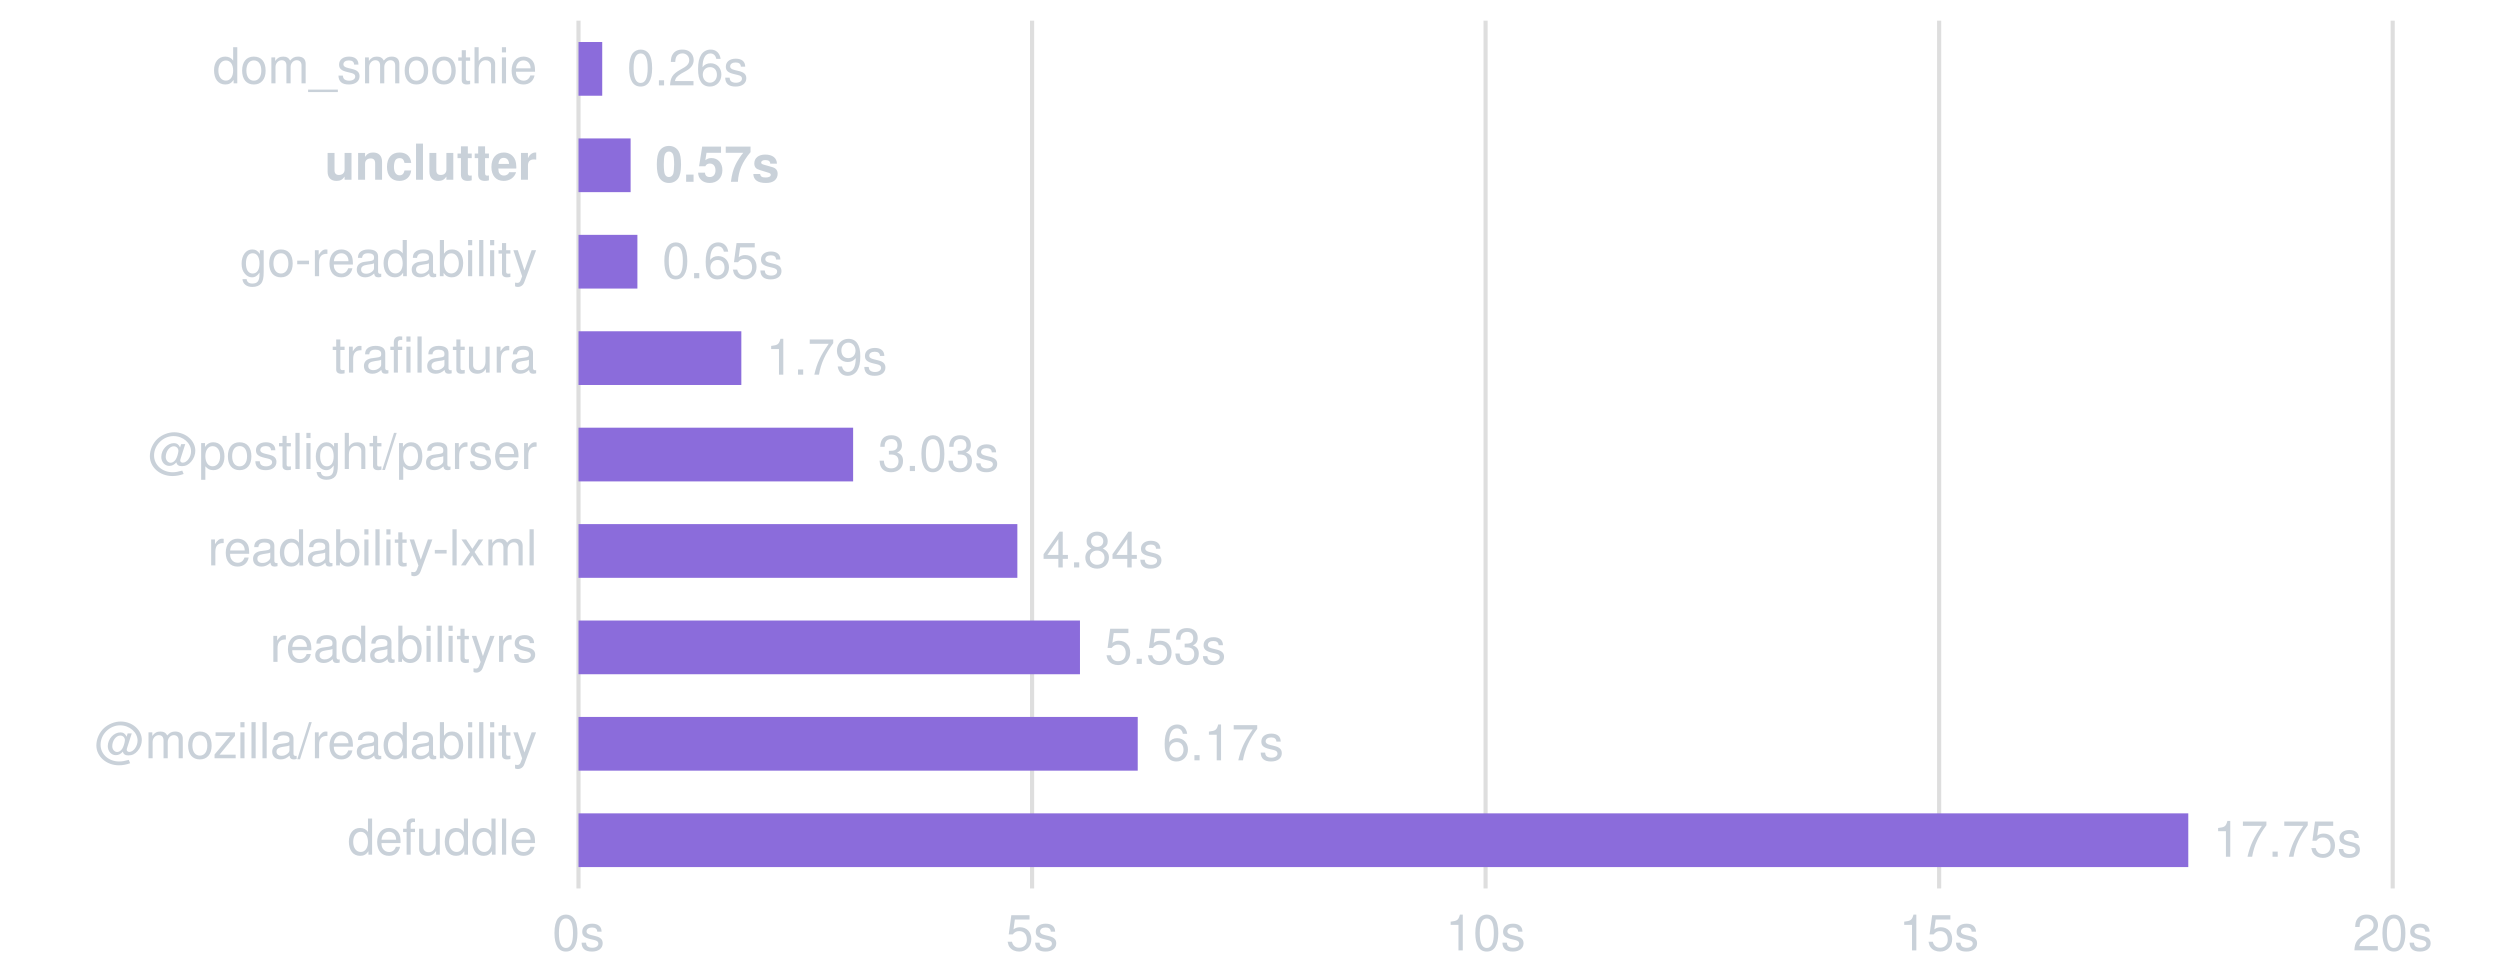
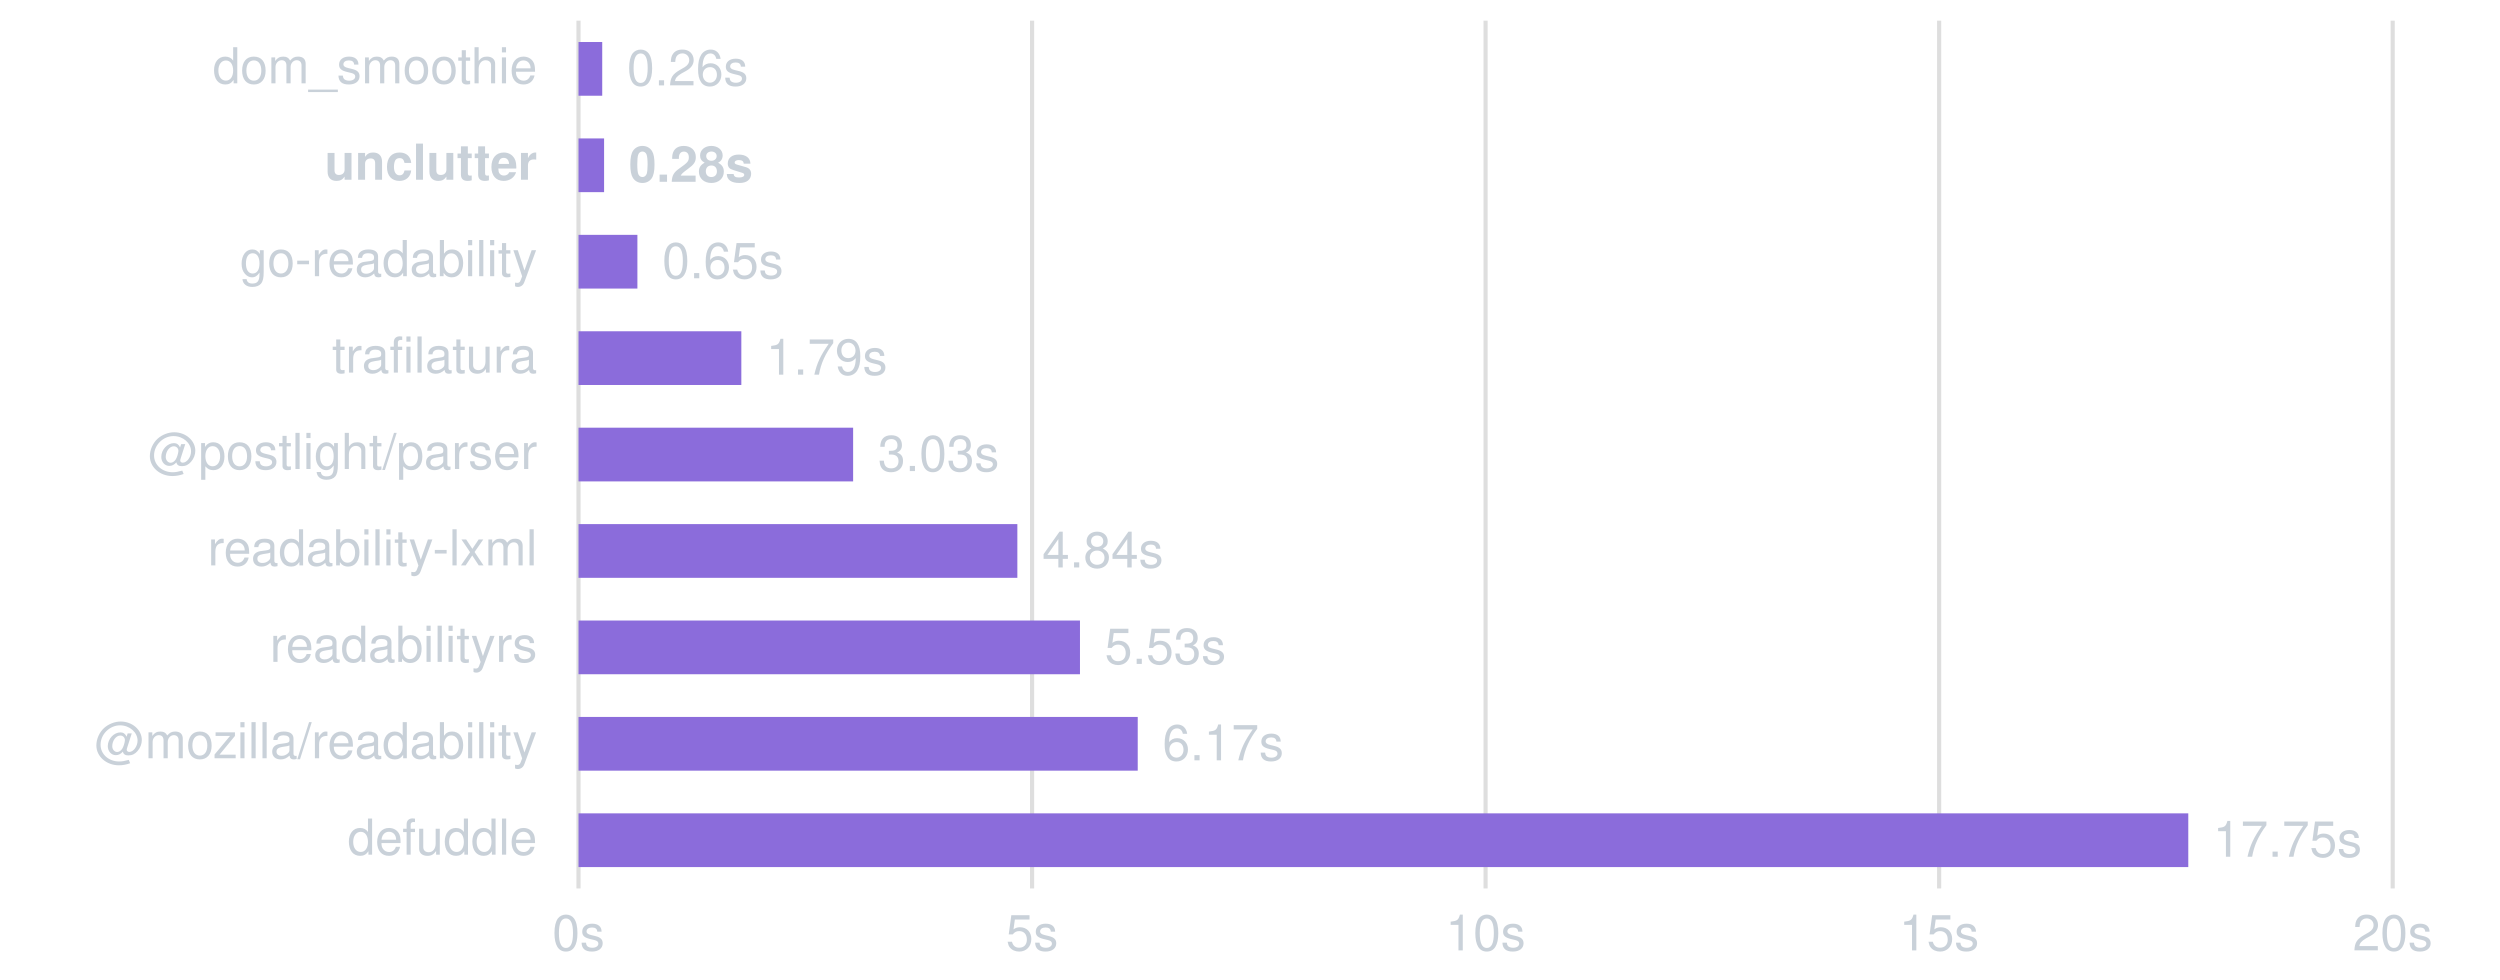
<svg xmlns="http://www.w3.org/2000/svg" version="1.1" width="605" height="237" viewBox="0 0 605 237">
  <g fill="none" transform="translate(140,5)">
    <line x1="0" x2="0" y1="0" y2="210" stroke="rgba(127,127,127,0.25)" stroke-width="1" />
    <text text-anchor="middle" transform="translate(0,225)" font-family="-apple-system,BlinkMacSystemFont,&quot;Segoe UI&quot;,Helvetica,Arial,sans-serif,&quot;Apple Color Emoji&quot;,&quot;Segoe UI Emoji&quot;" font-size="12px" fill="#C9D1D9">0s</text>
    <line x1="109.76" x2="109.76" y1="0" y2="210" stroke="rgba(127,127,127,0.25)" stroke-width="1" />
    <text text-anchor="middle" transform="translate(109.76,225)" font-family="-apple-system,BlinkMacSystemFont,&quot;Segoe UI&quot;,Helvetica,Arial,sans-serif,&quot;Apple Color Emoji&quot;,&quot;Segoe UI Emoji&quot;" font-size="12px" fill="#C9D1D9">5s</text>
    <line x1="219.51" x2="219.51" y1="0" y2="210" stroke="rgba(127,127,127,0.25)" stroke-width="1" />
    <text text-anchor="middle" transform="translate(219.51,225)" font-family="-apple-system,BlinkMacSystemFont,&quot;Segoe UI&quot;,Helvetica,Arial,sans-serif,&quot;Apple Color Emoji&quot;,&quot;Segoe UI Emoji&quot;" font-size="12px" fill="#C9D1D9">10s</text>
    <line x1="329.27" x2="329.27" y1="0" y2="210" stroke="rgba(127,127,127,0.25)" stroke-width="1" />
    <text text-anchor="middle" transform="translate(329.27,225)" font-family="-apple-system,BlinkMacSystemFont,&quot;Segoe UI&quot;,Helvetica,Arial,sans-serif,&quot;Apple Color Emoji&quot;,&quot;Segoe UI Emoji&quot;" font-size="12px" fill="#C9D1D9">15s</text>
    <line x1="439.03" x2="439.03" y1="0" y2="210" stroke="rgba(127,127,127,0.25)" stroke-width="1" />
    <text text-anchor="middle" transform="translate(439.03,225)" font-family="-apple-system,BlinkMacSystemFont,&quot;Segoe UI&quot;,Helvetica,Arial,sans-serif,&quot;Apple Color Emoji&quot;,&quot;Segoe UI Emoji&quot;" font-size="12px" fill="#C9D1D9">20s</text>
    <path aria-label="time: 0.2614; tool: dom_smoothie" d="M0,5.167h5.738v13h-5.738Z" fill="#8B6CDB" />
    <text text-anchor="end" transform="translate(-10,15.167)" font-family="-apple-system,BlinkMacSystemFont,&quot;Segoe UI&quot;,Helvetica,Arial,sans-serif,&quot;Apple Color Emoji&quot;,&quot;Segoe UI Emoji&quot;" font-size="12px" fill="#C9D1D9">dom_smoothie</text>
    <text text-anchor="start" transform="translate(11.738,15.667)" font-family="-apple-system,BlinkMacSystemFont,&quot;Segoe UI&quot;,Helvetica,Arial,sans-serif,&quot;Apple Color Emoji&quot;,&quot;Segoe UI Emoji&quot;" font-size="12px" fill="#C9D1D9">0.26s</text>
-     <path aria-label="time: 0.5744; tool: unclutter" d="M0,28.500h12.608v13h-12.608Z" fill="#8B6CDB" />
+     <path aria-label="time: 0.2820; tool: unclutter" d="M0,28.500h6.190v13h-6.190Z" fill="#8B6CDB" />
    <text text-anchor="end" transform="translate(-10,38.5)" font-family="-apple-system,BlinkMacSystemFont,&quot;Segoe UI&quot;,Helvetica,Arial,sans-serif,&quot;Apple Color Emoji&quot;,&quot;Segoe UI Emoji&quot;" font-size="12px" fill="#C9D1D9" font-weight="bold">unclutter</text>
-     <text text-anchor="start" transform="translate(18.608,39)" font-family="-apple-system,BlinkMacSystemFont,&quot;Segoe UI&quot;,Helvetica,Arial,sans-serif,&quot;Apple Color Emoji&quot;,&quot;Segoe UI Emoji&quot;" font-size="12px" fill="#C9D1D9" font-weight="bold">0.57s</text>
+     <text text-anchor="start" transform="translate(12.19,39)" font-family="-apple-system,BlinkMacSystemFont,&quot;Segoe UI&quot;,Helvetica,Arial,sans-serif,&quot;Apple Color Emoji&quot;,&quot;Segoe UI Emoji&quot;" font-size="12px" fill="#C9D1D9" font-weight="bold">0.28s</text>
    <path aria-label="time: 0.6492; tool: go-readability" d="M0,51.833h14.250v13h-14.250Z" fill="#8B6CDB" />
    <text text-anchor="end" transform="translate(-10,61.833)" font-family="-apple-system,BlinkMacSystemFont,&quot;Segoe UI&quot;,Helvetica,Arial,sans-serif,&quot;Apple Color Emoji&quot;,&quot;Segoe UI Emoji&quot;" font-size="12px" fill="#C9D1D9">go-readability</text>
    <text text-anchor="start" transform="translate(20.25,62.333)" font-family="-apple-system,BlinkMacSystemFont,&quot;Segoe UI&quot;,Helvetica,Arial,sans-serif,&quot;Apple Color Emoji&quot;,&quot;Segoe UI Emoji&quot;" font-size="12px" fill="#C9D1D9">0.65s</text>
    <path aria-label="time: 1.7950; tool: trafilatura" d="M0,75.167h39.402v13h-39.402Z" fill="#8B6CDB" />
    <text text-anchor="end" transform="translate(-10,85.167)" font-family="-apple-system,BlinkMacSystemFont,&quot;Segoe UI&quot;,Helvetica,Arial,sans-serif,&quot;Apple Color Emoji&quot;,&quot;Segoe UI Emoji&quot;" font-size="12px" fill="#C9D1D9">trafilatura</text>
    <text text-anchor="start" transform="translate(45.402,85.667)" font-family="-apple-system,BlinkMacSystemFont,&quot;Segoe UI&quot;,Helvetica,Arial,sans-serif,&quot;Apple Color Emoji&quot;,&quot;Segoe UI Emoji&quot;" font-size="12px" fill="#C9D1D9">1.79s</text>
    <path aria-label="time: 3.0274; tool: @postlight/parser" d="M0,98.500h66.456v13h-66.456Z" fill="#8B6CDB" />
    <text text-anchor="end" transform="translate(-10,108.5)" font-family="-apple-system,BlinkMacSystemFont,&quot;Segoe UI&quot;,Helvetica,Arial,sans-serif,&quot;Apple Color Emoji&quot;,&quot;Segoe UI Emoji&quot;" font-size="12px" fill="#C9D1D9">@postlight/parser</text>
    <text text-anchor="start" transform="translate(72.456,109)" font-family="-apple-system,BlinkMacSystemFont,&quot;Segoe UI&quot;,Helvetica,Arial,sans-serif,&quot;Apple Color Emoji&quot;,&quot;Segoe UI Emoji&quot;" font-size="12px" fill="#C9D1D9">3.03s</text>
    <path aria-label="time: 4.8380; tool: readability-lxml" d="M0,121.833h106.200v13h-106.200Z" fill="#8B6CDB" />
    <text text-anchor="end" transform="translate(-10,131.833)" font-family="-apple-system,BlinkMacSystemFont,&quot;Segoe UI&quot;,Helvetica,Arial,sans-serif,&quot;Apple Color Emoji&quot;,&quot;Segoe UI Emoji&quot;" font-size="12px" fill="#C9D1D9">readability-lxml</text>
    <text text-anchor="start" transform="translate(112.2,132.333)" font-family="-apple-system,BlinkMacSystemFont,&quot;Segoe UI&quot;,Helvetica,Arial,sans-serif,&quot;Apple Color Emoji&quot;,&quot;Segoe UI Emoji&quot;" font-size="12px" fill="#C9D1D9">4.84s</text>
    <path aria-label="time: 5.5282; tool: readabilityrs" d="M0,145.167h121.352v13h-121.352Z" fill="#8B6CDB" />
    <text text-anchor="end" transform="translate(-10,155.167)" font-family="-apple-system,BlinkMacSystemFont,&quot;Segoe UI&quot;,Helvetica,Arial,sans-serif,&quot;Apple Color Emoji&quot;,&quot;Segoe UI Emoji&quot;" font-size="12px" fill="#C9D1D9">readabilityrs</text>
    <text text-anchor="start" transform="translate(127.352,155.667)" font-family="-apple-system,BlinkMacSystemFont,&quot;Segoe UI&quot;,Helvetica,Arial,sans-serif,&quot;Apple Color Emoji&quot;,&quot;Segoe UI Emoji&quot;" font-size="12px" fill="#C9D1D9">5.53s</text>
    <path aria-label="time: 6.1650; tool: @mozilla/readability" d="M0,168.500h135.330v13h-135.330Z" fill="#8B6CDB" />
    <text text-anchor="end" transform="translate(-10,178.5)" font-family="-apple-system,BlinkMacSystemFont,&quot;Segoe UI&quot;,Helvetica,Arial,sans-serif,&quot;Apple Color Emoji&quot;,&quot;Segoe UI Emoji&quot;" font-size="12px" fill="#C9D1D9">@mozilla/readability</text>
    <text text-anchor="start" transform="translate(141.33,179)" font-family="-apple-system,BlinkMacSystemFont,&quot;Segoe UI&quot;,Helvetica,Arial,sans-serif,&quot;Apple Color Emoji&quot;,&quot;Segoe UI Emoji&quot;" font-size="12px" fill="#C9D1D9">6.17s</text>
    <path aria-label="time: 17.7468; tool: defuddle" d="M0,191.833h389.565v13h-389.565Z" fill="#8B6CDB" />
    <text text-anchor="end" transform="translate(-10,201.833)" font-family="-apple-system,BlinkMacSystemFont,&quot;Segoe UI&quot;,Helvetica,Arial,sans-serif,&quot;Apple Color Emoji&quot;,&quot;Segoe UI Emoji&quot;" font-size="12px" fill="#C9D1D9">defuddle</text>
    <text text-anchor="start" transform="translate(395.565,202.333)" font-family="-apple-system,BlinkMacSystemFont,&quot;Segoe UI&quot;,Helvetica,Arial,sans-serif,&quot;Apple Color Emoji&quot;,&quot;Segoe UI Emoji&quot;" font-size="12px" fill="#C9D1D9">17.75s</text>
  </g>
</svg>
